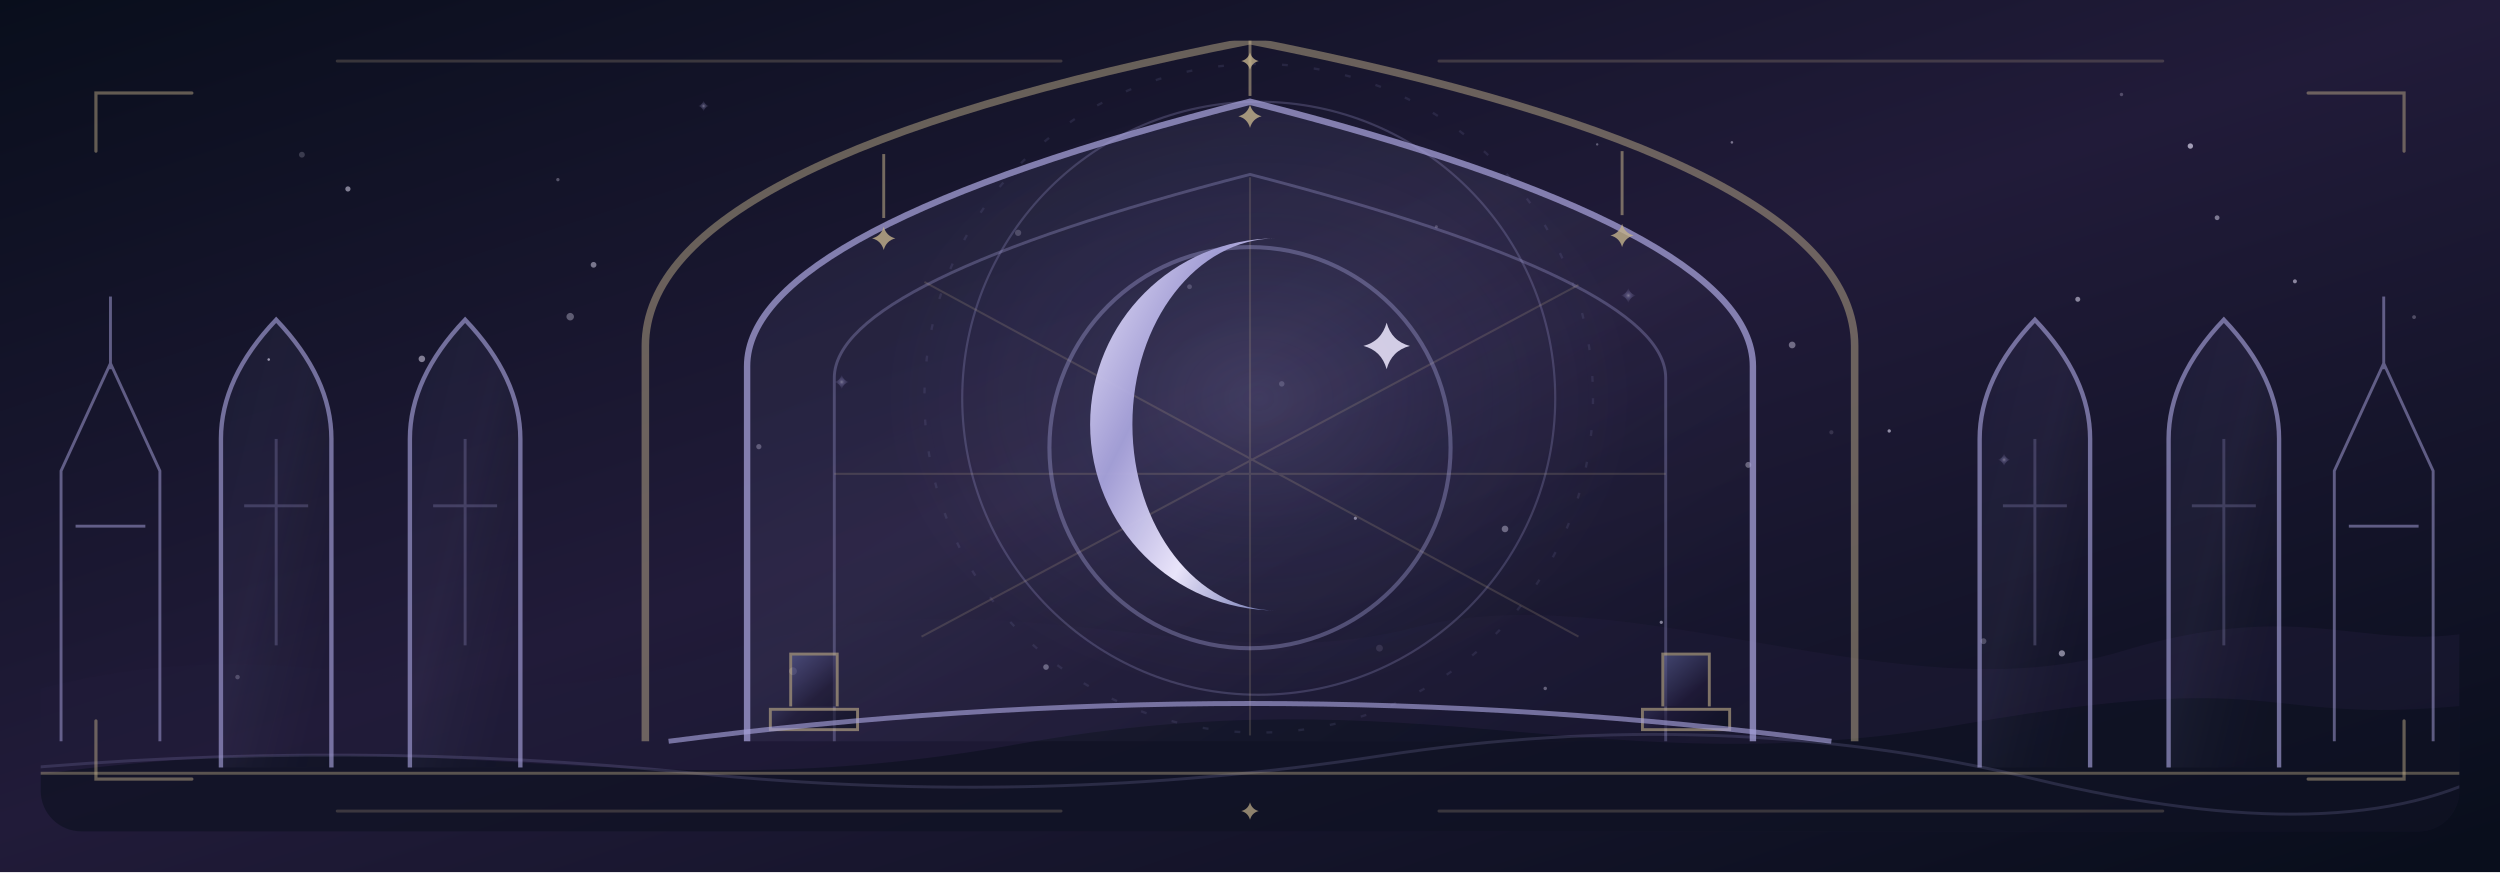
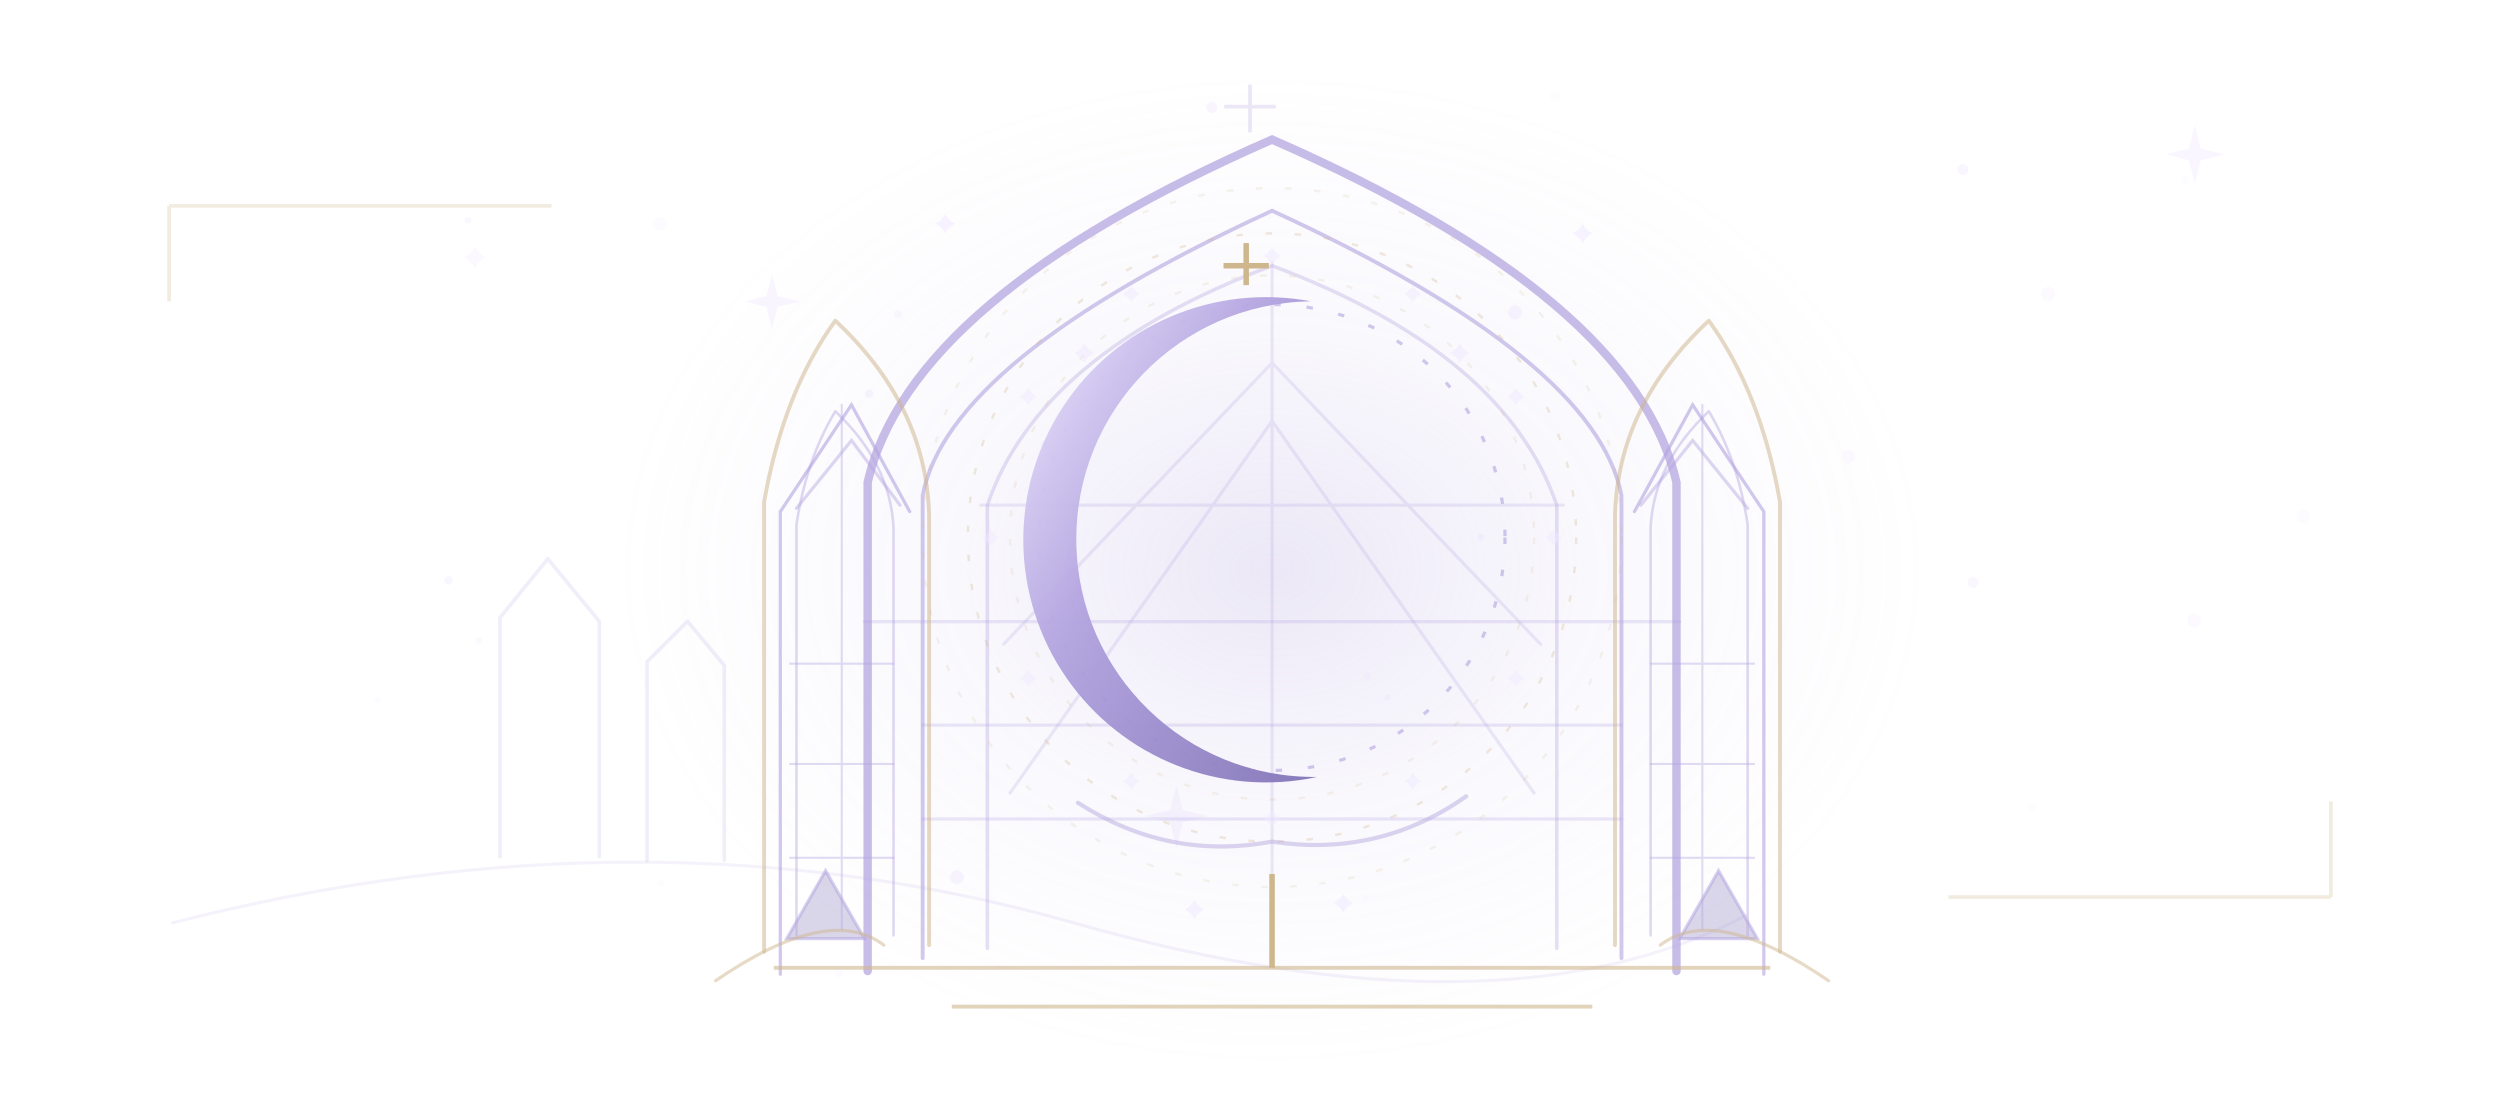
- <svg xmlns="http://www.w3.org/2000/svg" width="860" height="300" viewBox="0 0 860 300" role="img" aria-label="Arte vetorial: Vigília Lunar">
+ <svg xmlns="http://www.w3.org/2000/svg" width="680" height="300" viewBox="0 0 680 300" role="img" aria-label="Arte vetorial Vigília Lunar">
  <defs>
-     <style>:root{--ink:#a5a0d8;--light:#eee9ff;--deep:#211b39;--base:#090e1c;--ornament:#c3b18b}</style>
-     <linearGradient id="bg" x1="0" y1="0" x2="0.95" y2="1">
-       <stop stop-color="#090e1c" />
-       <stop offset=".50" stop-color="#211b39" />
-       <stop offset="1" stop-color="#090e1c" />
+     <linearGradient id="metal" x1="0" y1="0" x2="1" y2="1">
+       <stop stop-color="#f0e9ff" />
+       <stop offset=".42" stop-color="#b2a3df" />
+       <stop offset="1" stop-color="#8275b7" />
+     </linearGradient>
+     <linearGradient id="wash" x1="0" y1="0" x2="1" y2="0">
+       <stop stop-color="#8275b7" stop-opacity=".02" />
+       <stop offset=".55" stop-color="#b2a3df" stop-opacity=".12" />
+       <stop offset="1" stop-color="#b2a3df" stop-opacity=".04" />
    </linearGradient>
    <radialGradient id="halo">
-       <stop stop-color="#a5a0d8" stop-opacity=".29" />
-       <stop offset=".5" stop-color="#6e76b3" stop-opacity=".13" />
-       <stop offset="1" stop-color="#a5a0d8" stop-opacity="0" />
+       <stop stop-color="#b2a3df" stop-opacity=".25" />
+       <stop offset=".48" stop-color="#b2a3df" stop-opacity=".075" />
+       <stop offset="1" stop-color="#b2a3df" stop-opacity="0" />
    </radialGradient>
-     <linearGradient id="metal" x1="0" y1="0" x2="1" y2="1">
-       <stop stop-color="#eee9ff" />
-       <stop offset=".36" stop-color="#a5a0d8" />
-       <stop offset=".68" stop-color="#eee9ff" />
-       <stop offset="1" stop-color="#6e76b3" />
+     <linearGradient id="gold" x1="0" y1="0" x2="1" y2="1">
+       <stop stop-color="#f0e9ff" />
+       <stop offset=".52" stop-color="#ceb68d" />
+       <stop offset="1" stop-color="#8275b7" />
    </linearGradient>
-     <linearGradient id="shadow" x1="0" y1="0" x2="1" y2="1">
-       <stop stop-color="#6e76b3" />
-       <stop offset=".55" stop-color="#211b39" />
-       <stop offset="1" stop-color="#090e1c" />
+     <linearGradient id="glass" x1="0" y1="0" x2="1" y2="1">
+       <stop stop-color="#b2a3df" stop-opacity=".6" />
+       <stop offset=".75" stop-color="#8275b7" stop-opacity=".14" />
+       <stop offset="1" stop-color="#f0e9ff" stop-opacity=".24" />
    </linearGradient>
-     <radialGradient id="shine">
-       <stop stop-color="#eee9ff" />
-       <stop offset=".32" stop-color="#a5a0d8" stop-opacity=".66" />
-       <stop offset="1" stop-color="#a5a0d8" stop-opacity="0" />
-     </radialGradient>
-     <linearGradient id="glass" x1="0" y1="0" x2="1" y2="1">
-       <stop stop-color="#6e76b3" stop-opacity=".62" />
-       <stop offset=".45" stop-color="#a5a0d8" stop-opacity=".66" />
-       <stop offset="1" stop-color="#090e1c" stop-opacity=".12" />
-     </linearGradient>
-     <linearGradient id="mist" x1="0" y1="0" x2="0" y2="1">
-       <stop stop-color="#a5a0d8" stop-opacity="0" />
-       <stop offset="1" stop-color="#eee9ff" stop-opacity=".23" />
-     </linearGradient>
-     <clipPath id="clip">
-       <rect x="14" y="14" width="832" height="272" rx="14" />
-     </clipPath>
  </defs>
-   <rect width="860" height="300" fill="url(#bg)" />
-   <g clip-path="url(#clip)">
-     <circle cx="145.12" cy="123.45" r="1.13" fill="#eee9ff" opacity="0.49" />
-     <circle cx="616.5" cy="118.67" r="1.16" fill="#eee9ff" opacity="0.4" />
-     <circle cx="92.44" cy="123.68" r="0.45" fill="#eee9ff" opacity="0.61" />
-     <circle cx="789.45" cy="96.78" r="0.69" fill="#eee9ff" opacity="0.53" />
-     <circle cx="191.91" cy="61.8" r="0.58" fill="#eee9ff" opacity="0.3" />
-     <circle cx="531.56" cy="236.82" r="0.6" fill="#eee9ff" opacity="0.63" />
-     <circle cx="474.54" cy="222.96" r="1.18" fill="#eee9ff" opacity="0.21" />
-     <circle cx="549.43" cy="49.67" r="0.41" fill="#eee9ff" opacity="0.33" />
-     <circle cx="649.89" cy="148.25" r="0.58" fill="#eee9ff" opacity="0.57" />
-     <circle cx="762.68" cy="74.9" r="0.83" fill="#eee9ff" opacity="0.46" />
-     <circle cx="753.48" cy="50.24" r="0.93" fill="#eee9ff" opacity="0.63" />
-     <circle cx="517.72" cy="181.96" r="1.14" fill="#eee9ff" opacity="0.39" />
-     <circle cx="261.04" cy="153.65" r="0.9" fill="#eee9ff" opacity="0.3" />
-     <circle cx="714.75" cy="102.95" r="0.86" fill="#eee9ff" opacity="0.52" />
-     <circle cx="682.31" cy="220.57" r="1.02" fill="#eee9ff" opacity="0.25" />
-     <circle cx="709.29" cy="224.77" r="1.08" fill="#eee9ff" opacity="0.53" />
-     <circle cx="440.92" cy="132.05" r="0.95" fill="#eee9ff" opacity="0.2" />
-     <circle cx="571.48" cy="214.08" r="0.56" fill="#eee9ff" opacity="0.52" />
-     <circle cx="595.77" cy="48.98" r="0.45" fill="#eee9ff" opacity="0.44" />
-     <circle cx="204.19" cy="91.1" r="0.99" fill="#eee9ff" opacity="0.46" />
-     <circle cx="629.99" cy="148.71" r="0.72" fill="#eee9ff" opacity="0.13" />
-     <circle cx="119.68" cy="65" r="0.9" fill="#eee9ff" opacity="0.5" />
-     <circle cx="196.15" cy="108.94" r="1.29" fill="#eee9ff" opacity="0.33" />
-     <circle cx="601.42" cy="159.92" r="1.03" fill="#eee9ff" opacity="0.37" />
-     <circle cx="466.25" cy="178.29" r="0.55" fill="#eee9ff" opacity="0.54" />
-     <circle cx="729.79" cy="32.5" r="0.59" fill="#eee9ff" opacity="0.25" />
-     <circle cx="103.85" cy="53.22" r="1.01" fill="#eee9ff" opacity="0.19" />
-     <circle cx="81.71" cy="232.92" r="0.78" fill="#eee9ff" opacity="0.41" />
-     <circle cx="409.2" cy="98.64" r="0.83" fill="#eee9ff" opacity="0.22" />
-     <circle cx="494.11" cy="78.02" r="0.54" fill="#eee9ff" opacity="0.23" />
-     <circle cx="359.83" cy="229.47" r="0.97" fill="#eee9ff" opacity="0.64" />
-     <circle cx="350.23" cy="80.09" r="1.08" fill="#eee9ff" opacity="0.22" />
-     <circle cx="830.44" cy="109.09" r="0.66" fill="#eee9ff" opacity="0.26" />
-     <circle cx="272.79" cy="230.89" r="1.34" fill="#eee9ff" opacity="0.42" />
-     <path d="M242.02 34.57 Q242.44 36.08 243.92 36.46 Q242.44 36.84 242.02 38.36 Q241.61 36.84 240.13 36.46 Q241.61 36.08 242.02 34.57Z" fill="url(#shine)" opacity="0.45" />
-     <path d="M289.55 128.86 Q290.11 130.91 292.1 131.42 Q290.11 131.93 289.55 133.97 Q288.98 131.93 286.99 131.42 Q288.98 130.91 289.55 128.86Z" fill="url(#shine)" opacity="0.45" />
-     <path d="M689.4 155.93 Q689.89 157.71 691.62 158.16 Q689.89 158.6 689.4 160.38 Q688.91 158.6 687.18 158.16 Q688.91 157.71 689.4 155.93Z" fill="url(#shine)" opacity="0.45" />
-     <path d="M560.15 98.98 Q560.74 101.11 562.82 101.65 Q560.74 102.18 560.15 104.32 Q559.56 102.18 557.48 101.65 Q559.56 101.11 560.15 98.98Z" fill="url(#shine)" opacity="0.45" />
-     <path d="M-10 244 C105 205 150 256 246 225 S412 235 486 216 S654 247 730 224 S820 235 880 208 V310 H-10Z" fill="#211b39" opacity=".44" />
-     <path d="M-10 270 C150 243 211 281 350 256 S550 271 676 249 S770 255 878 239V314H-10Z" fill="#090e1c" opacity=".55" />
-     <path d="M0 265 Q120 254 239 266T475 260T700 268T860 264" fill="none" stroke="#a5a0d8" stroke-opacity=".18" stroke-width="1" />
-     <ellipse cx="433" cy="137" rx="128.52" ry="102" fill="url(#halo)" opacity=".6" />
-     <circle cx="433" cy="137" r="102" fill="none" stroke="#a5a0d8" stroke-width="0.75" stroke-opacity="0.25" />
-     <circle cx="433" cy="137" r="115" fill="none" stroke="#a5a0d8" stroke-width="0.8" stroke-opacity="0.12" stroke-dasharray="2 9" />
-     <path d="M222 255V119 Q222 55 430 14 Q638 55 638 119V255" fill="none" stroke="#c3b18b" stroke-width="2.6" opacity=".48" />
-     <path d="M257 255V126Q257 79 430 35Q603 79 603 126V255" fill="url(#glass)" fill-opacity=".19" stroke="#a5a0d8" stroke-width="2.2" opacity=".75" />
-     <path d="M287 255V130Q287 97 430 60Q573 97 573 130V255" fill="none" stroke="#a5a0d8" stroke-width="1" opacity=".32" />
-     <path d="M430 61V253M287 163H573M318 97L543 219M543 98L317 219" stroke="#c3b18b" stroke-width=".7" stroke-opacity=".19" />
-     <circle cx="430" cy="154" r="69" fill="none" stroke="#a5a0d8" stroke-width="1.4" stroke-opacity="0.38" />
-     <path d="M439 82 A64 64 0 1 0 439 210 A43.52 56.32 0 0 1 439 82Z" fill="url(#metal)" opacity=".97" />
-     <path d="M477 111 Q478.76 117.4 485 119 Q478.76 120.6 477 127 Q475.24 120.6 469 119 Q475.24 117.4 477 111Z" fill="#eee9ff" opacity="0.85" />
-     <path d="M0 266H860" stroke="#c3b18b" stroke-opacity=".40" />
-     <path d="M76.0 264V151 Q76.0 130 95 110 Q114.0 130 114.0 151V264" fill="url(#glass)" fill-opacity=".16" stroke="#a5a0d8" stroke-width="1.5" opacity=".65" />
-     <path d="M95 151V222M84 174H106" fill="none" stroke="#a5a0d8" opacity=".25" />
-     <path d="M141.0 264V151 Q141.0 130 160 110 Q179.0 130 179.0 151V264" fill="url(#glass)" fill-opacity=".16" stroke="#a5a0d8" stroke-width="1.5" opacity=".65" />
-     <path d="M160 151V222M149 174H171" fill="none" stroke="#a5a0d8" opacity=".25" />
-     <path d="M681.0 264V151 Q681.0 130 700 110 Q719.0 130 719.0 151V264" fill="url(#glass)" fill-opacity=".16" stroke="#a5a0d8" stroke-width="1.5" opacity=".65" />
-     <path d="M700 151V222M689 174H711" fill="none" stroke="#a5a0d8" opacity=".25" />
-     <path d="M746.0 264V151 Q746.0 130 765 110 Q784.0 130 784.0 151V264" fill="url(#glass)" fill-opacity=".16" stroke="#a5a0d8" stroke-width="1.5" opacity=".65" />
-     <path d="M765 151V222M754 174H776" fill="none" stroke="#a5a0d8" opacity=".25" />
-     <path d="M21 255v-93l17-37 17 37v93M26 181h24M38 127v-25" stroke="#a5a0d8" fill="none" opacity=".52" />
-     <path d="M803 255v-93l17-37 17 37v93M808 181h24M820 127v-25" stroke="#a5a0d8" fill="none" opacity=".52" />
-     <path d="M304 53V75" stroke="#c3b18b" stroke-opacity=".55" />
-     <path d="M304 78 Q304.88 81.2 308 82 Q304.88 82.8 304 86 Q303.12 82.8 300 82 Q303.12 81.2 304 78Z" fill="#c3b18b" opacity="0.8" />
-     <path d="M558 52V74" stroke="#c3b18b" stroke-opacity=".55" />
-     <path d="M558 77 Q558.88 80.2 562 81 Q558.88 81.8 558 85 Q557.12 81.8 554 81 Q557.12 80.2 558 77Z" fill="#c3b18b" opacity="0.8" />
-     <path d="M430 11V33" stroke="#c3b18b" stroke-opacity=".55" />
-     <path d="M430 36 Q430.88 39.2 434 40 Q430.88 40.8 430 44 Q429.12 40.8 426 40 Q429.12 39.2 430 36Z" fill="#c3b18b" opacity="0.8" />
-     <path d="M265 251h30v-7h-30ZM272 243v-18h16v18" fill="url(#shadow)" stroke="#c3b18b" opacity=".6" />
-     <path d="M565 251h30v-7h-30ZM572 243v-18h16v18" fill="url(#shadow)" stroke="#c3b18b" opacity=".6" />
-     <path d="M230 255Q430 229 630 255" fill="none" stroke="#a5a0d8" stroke-width="1.7" opacity=".65" />
-     <g fill="none" stroke="#c3b18b" stroke-opacity=".47" stroke-linecap="round">
-       <rect x="13" y="13" width="834" height="274" rx="15" stroke-width="1.1" />
-       <path d="M33 52V32H66M827 52V32H794M33 248v20h33M827 248v20h-33" stroke-width="1.1" />
-       <path d="M116 21H365m130 0h249M116 279h249m130 0h249" stroke-opacity=".23" />
+   <path d="M46 56h104M46 56v26M634 244h-104M634 244v-26" stroke="#ceb68d" stroke-opacity=".27" stroke-width="1" />
+   <path d="M340 23v13m-7-7h14" stroke="#b2a3df" stroke-opacity=".25" stroke-width="1" />
+   <circle cx="122.0" cy="157.9" r="1.15" fill="#f0e9ff" opacity="0.39" />
+   <circle cx="329.6" cy="29.2" r="1.5" fill="#f0e9ff" opacity="0.40" />
+   <circle cx="130.3" cy="174.3" r="0.9" fill="#f0e9ff" opacity="0.29" />
+   <circle cx="557.1" cy="79.9" r="1.9" fill="#f0e9ff" opacity="0.21" />
+   <circle cx="371.3" cy="244.1" r="0.9" fill="#f0e9ff" opacity="0.15" />
+   <circle cx="626.5" cy="140.5" r="1.9" fill="#f0e9ff" opacity="0.20" />
+   <circle cx="102.7" cy="190.5" r="0.9" fill="#f0e9ff" opacity="0.20" />
+   <circle cx="536.7" cy="158.4" r="1.5" fill="#f0e9ff" opacity="0.34" />
+   <circle cx="179.8" cy="240.2" r="0.9" fill="#f0e9ff" opacity="0.15" />
+   <circle cx="423.0" cy="26.1" r="1.5" fill="#f0e9ff" opacity="0.14" />
+   <circle cx="127.3" cy="59.9" r="0.9" fill="#f0e9ff" opacity="0.38" />
+   <circle cx="377.4" cy="189.7" r="0.9" fill="#f0e9ff" opacity="0.23" />
+   <circle cx="228.1" cy="264.7" r="1.15" fill="#f0e9ff" opacity="0.19" />
+   <circle cx="179.5" cy="60.9" r="1.9" fill="#f0e9ff" opacity="0.19" />
+   <circle cx="372.0" cy="184.0" r="1.15" fill="#f0e9ff" opacity="0.16" />
+   <circle cx="552.7" cy="219.6" r="1.15" fill="#f0e9ff" opacity="0.13" />
+   <circle cx="283.8" cy="120.7" r="0.9" fill="#f0e9ff" opacity="0.23" />
+   <circle cx="402.8" cy="146.1" r="0.9" fill="#f0e9ff" opacity="0.36" />
+   <circle cx="502.7" cy="124.2" r="1.9" fill="#f0e9ff" opacity="0.23" />
+   <circle cx="244.3" cy="85.5" r="1.15" fill="#f0e9ff" opacity="0.27" />
+   <circle cx="260.3" cy="238.6" r="1.9" fill="#f0e9ff" opacity="0.39" />
+   <circle cx="412.1" cy="85.0" r="1.9" fill="#f0e9ff" opacity="0.40" />
+   <circle cx="594.3" cy="48.9" r="1.15" fill="#f0e9ff" opacity="0.13" />
+   <circle cx="596.8" cy="168.8" r="1.9" fill="#f0e9ff" opacity="0.23" />
+   <circle cx="236.4" cy="107.1" r="1.15" fill="#f0e9ff" opacity="0.42" />
+   <circle cx="533.9" cy="46.1" r="1.5" fill="#f0e9ff" opacity="0.42" />
+   <path d="M210 74.4L211.5 80.5L217.6 82L211.5 83.5L210 89.6L208.5 83.5L202.4 82L208.5 80.5Z" fill="#f0e9ff" opacity=".40" />
+   <path d="M320 213.4L321.7 220.3L328.6 222L321.7 223.7L320 230.6L318.3 223.7L311.4 222L318.3 220.3Z" fill="#f0e9ff" opacity=".40" />
+   <path d="M597 34.0L598.6 40.4L605.0 42L598.6 43.6L597 50.0L595.4 43.6L589.0 42L595.4 40.4Z" fill="#f0e9ff" opacity=".40" />
+   <g data-hb-v86="ambient-detail" pointer-events="none">
+     <path d="M47 251Q176 218 292 251T475 249" stroke="#b2a3df" stroke-opacity="0.14" stroke-width="0.85" stroke-linecap="round" stroke-linejoin="round" fill="none" />
+     <path d="M136 233V168L149 152L163 169V233M176 234V180L187 169L197 181V234" stroke="#b2a3df" stroke-opacity="0.19" stroke-width="1" stroke-linecap="round" stroke-linejoin="round" fill="none" />
+     <path d="M129.2 67.0Q130.2 69.0 132.2 70.0Q130.2 71.0 129.2 73.0Q128.2 71.0 126.2 70.0Q128.2 69.0 129.2 67.0Z" fill="#f0e9ff" opacity="0.28" />
+   </g>
+   <g transform="translate(346 155) scale(0.88)">
+     <ellipse rx="201" ry="154" fill="url(#halo)" />
+     <g fill="none" stroke="#b2a3df" stroke-linecap="round">
+       <path d="M-125 124V-27Q-112-84 0-133Q112-84 125-27V124" stroke-width="2.6" opacity=".72" />
+       <path d="M-108 120V-23Q-100-65 0-111Q100-65 108-23V120" stroke-width="1.2" opacity=".6" />
+       <path d="M-88 117V-20Q-72-67 0-94Q72-67 88-20V117" stroke-width="1.1" opacity=".34" />
+       <path d="M-126 16H126M-108 48H108M-108 77H108" opacity=".26" />
+       <path d="M-152 125V-18L-130-51L-112-18M152 125V-18L130-51L112-18" opacity=".6" />
+       <path d="M-147-19l17-21 15 20M114-20l16-20 17 21" opacity=".43" />
+       <path d="M-90-20h180M0-95v210M-83 23L0-64L83 23M-81 69L0-46L81 69" opacity=".23" />
    </g>
-     <path d="M430 18 Q430.66 20.4 433 21 Q430.66 21.6 430 24 Q429.34 21.6 427 21 Q429.34 20.4 430 18Z" fill="#c3b18b" opacity="0.8" />
-     <path d="M430 276 Q430.66 278.4 433 279 Q430.66 279.6 430 282 Q429.34 279.6 427 279 Q429.34 278.4 430 276Z" fill="#c3b18b" opacity="0.7" />
+     <circle cy="-10" r="72" stroke="#b2a3df" stroke-width="1" stroke-dasharray="2 8" opacity=".6" fill="none" />
+     <path d="M12-83A75 75 0 1 0 14 64A59 59 0 1 1 12-83Z" fill="url(#metal)" opacity=".96" />
+     <path d="M-8-101v13m-7-6h14M0 94v29" stroke="#ceb68d" stroke-width="1.7" />
+     <path d="M-150 114L-126 114L-138 93Z" fill="#8275b7" fill-opacity=".3" stroke="#b2a3df" stroke-opacity=".52" />
+     <path d="M150 114L126 114L138 93Z" fill="#8275b7" fill-opacity=".3" stroke="#b2a3df" stroke-opacity=".52" />
+     <path d="M-154 123H154M-99 135H99" stroke="#ceb68d" stroke-width="1.2" opacity=".6" />
+     <g data-hb-v86="fine-detail" pointer-events="none">
+       <g transform="scale(-1 1)">
+         <path d="M106 116V-17Q107-51 135-77Q151-55 157-21V118" stroke="#ceb68d" stroke-opacity="0.53" stroke-width="1.2" stroke-linecap="round" stroke-linejoin="round" fill="none" />
+         <path d="M117 113V-13Q118-33 135-49Q144-34 147-14V113" stroke="#b2a3df" stroke-opacity="0.42" stroke-width="0.8" stroke-linecap="round" stroke-linejoin="round" fill="none" />
+         <path d="M133-51V111M117 29H149M117 60H149M117 89H149" stroke="#b2a3df" stroke-opacity="0.38" stroke-width="0.65" stroke-linecap="round" stroke-linejoin="round" fill="none" />
+       </g>
+       <g transform="scale(1 1)">
+         <path d="M106 116V-17Q107-51 135-77Q151-55 157-21V118" stroke="#ceb68d" stroke-opacity="0.53" stroke-width="1.2" stroke-linecap="round" stroke-linejoin="round" fill="none" />
+         <path d="M117 113V-13Q118-33 135-49Q144-34 147-14V113" stroke="#b2a3df" stroke-opacity="0.42" stroke-width="0.8" stroke-linecap="round" stroke-linejoin="round" fill="none" />
+         <path d="M133-51V111M117 29H149M117 60H149M117 89H149" stroke="#b2a3df" stroke-opacity="0.38" stroke-width="0.65" stroke-linecap="round" stroke-linejoin="round" fill="none" />
+       </g>
+       <circle cx="0.00" cy="-10.00" r="81.00" fill="none" stroke="#ceb68d" stroke-opacity="0.17" stroke-width="0.75" stroke-dasharray="2 7" />
+       <circle cx="0.00" cy="-10.00" r="94.00" fill="none" stroke="#ceb68d" stroke-opacity="0.3" stroke-width="0.75" stroke-dasharray="2 7" />
+       <circle cx="0.00" cy="-10.00" r="108.00" fill="none" stroke="#ceb68d" stroke-opacity="0.17" stroke-width="0.75" stroke-dasharray="2 7" />
+       <path d="M87.0 -12.6Q88.0 -11.0 89.6 -10.0Q88.0 -9.0 87.0 -7.4Q86.0 -9.0 84.4 -10.0Q86.0 -11.0 87.0 -12.6Z" fill="#f0e9ff" opacity="0.5" />
+       <path d="M75.3 30.9Q76.3 32.5 77.9 33.5Q76.3 34.5 75.3 36.1Q74.3 34.5 72.7 33.5Q74.3 32.5 75.3 30.9Z" fill="#f0e9ff" opacity="0.5" />
+       <path d="M43.5 62.7Q44.5 64.3 46.1 65.3Q44.5 66.3 43.5 67.9Q42.5 66.3 40.9 65.3Q42.5 64.3 43.5 62.7Z" fill="#f0e9ff" opacity="0.5" />
+       <path d="M0.0 74.4Q1.0 76.0 2.6 77.0Q1.0 78.0 0.0 79.6Q-1.0 78.0 -2.6 77.0Q-1.0 76.0 0.0 74.4Z" fill="#f0e9ff" opacity="0.5" />
+       <path d="M-43.5 62.7Q-42.5 64.3 -40.9 65.3Q-42.5 66.3 -43.5 67.9Q-44.5 66.3 -46.1 65.3Q-44.5 64.3 -43.5 62.7Z" fill="#f0e9ff" opacity="0.5" />
+       <path d="M-75.3 30.9Q-74.3 32.5 -72.7 33.5Q-74.3 34.5 -75.3 36.1Q-76.3 34.5 -77.9 33.5Q-76.3 32.5 -75.3 30.9Z" fill="#f0e9ff" opacity="0.5" />
+       <path d="M-87.0 -12.6Q-86.0 -11.0 -84.4 -10.0Q-86.0 -9.0 -87.0 -7.4Q-88.0 -9.0 -89.6 -10.0Q-88.0 -11.0 -87.0 -12.6Z" fill="#f0e9ff" opacity="0.5" />
+       <path d="M-75.3 -56.1Q-74.3 -54.5 -72.7 -53.5Q-74.3 -52.5 -75.3 -50.9Q-76.3 -52.5 -77.9 -53.5Q-76.3 -54.5 -75.3 -56.1Z" fill="#f0e9ff" opacity="0.5" />
+       <path d="M-43.5 -87.9Q-42.5 -86.3 -40.9 -85.3Q-42.5 -84.3 -43.5 -82.7Q-44.5 -84.3 -46.1 -85.3Q-44.5 -86.3 -43.5 -87.9Z" fill="#f0e9ff" opacity="0.5" />
+       <path d="M-0.0 -99.6Q1.0 -98.0 2.6 -97.0Q1.0 -96.0 -0.0 -94.4Q-1.0 -96.0 -2.6 -97.0Q-1.0 -98.0 -0.0 -99.6Z" fill="#f0e9ff" opacity="0.5" />
+       <path d="M43.5 -87.9Q44.5 -86.3 46.1 -85.3Q44.5 -84.3 43.5 -82.7Q42.5 -84.3 40.9 -85.3Q42.5 -86.3 43.5 -87.9Z" fill="#f0e9ff" opacity="0.5" />
+       <path d="M75.3 -56.1Q76.3 -54.5 77.9 -53.5Q76.3 -52.5 75.3 -50.9Q74.3 -52.5 72.7 -53.5Q74.3 -54.5 75.3 -56.1Z" fill="#f0e9ff" opacity="0.5" />
+       <path d="M-60 72Q-32 90 0 84Q33 89 60 70" stroke="#b2a3df" stroke-opacity="0.45" stroke-width="1.3" stroke-linecap="round" stroke-linejoin="round" fill="none" />
+       <path d="M-58.0 -70.0Q-57.0 -68.0 -55.0 -67.0Q-57.0 -66.0 -58.0 -64.0Q-59.0 -66.0 -61.0 -67.0Q-59.0 -68.0 -58.0 -70.0Z" fill="#f0e9ff" opacity="0.56" />
+       <path d="M58.0 -70.0Q59.0 -68.0 61.0 -67.0Q59.0 -66.0 58.0 -64.0Q57.0 -66.0 55.0 -67.0Q57.0 -68.0 58.0 -70.0Z" fill="#f0e9ff" opacity="0.56" />
+       <path d="M-101.0 -110.0Q-100.0 -108.0 -98.0 -107.0Q-100.0 -106.0 -101.0 -104.0Q-102.0 -106.0 -104.0 -107.0Q-102.0 -108.0 -101.0 -110.0Z" fill="#f0e9ff" opacity="0.56" />
+       <path d="M96.0 -107.0Q97.0 -105.0 99.0 -104.0Q97.0 -103.0 96.0 -101.0Q95.0 -103.0 93.0 -104.0Q95.0 -105.0 96.0 -107.0Z" fill="#f0e9ff" opacity="0.56" />
+       <path d="M-24.0 102.0Q-23.0 104.0 -21.0 105.0Q-23.0 106.0 -24.0 108.0Q-25.0 106.0 -27.0 105.0Q-25.0 104.0 -24.0 102.0Z" fill="#f0e9ff" opacity="0.56" />
+       <path d="M22.0 100.0Q23.0 102.0 25.0 103.0Q23.0 104.0 22.0 106.0Q21.0 104.0 19.0 103.0Q21.0 102.0 22.0 100.0Z" fill="#f0e9ff" opacity="0.56" />
+       <path d="M-172 127Q-137 103-120 116M172 127Q137 103 120 116" stroke="#ceb68d" stroke-opacity="0.49" stroke-width="1" stroke-linecap="round" stroke-linejoin="round" fill="none" />
+     </g>
  </g>
</svg>
